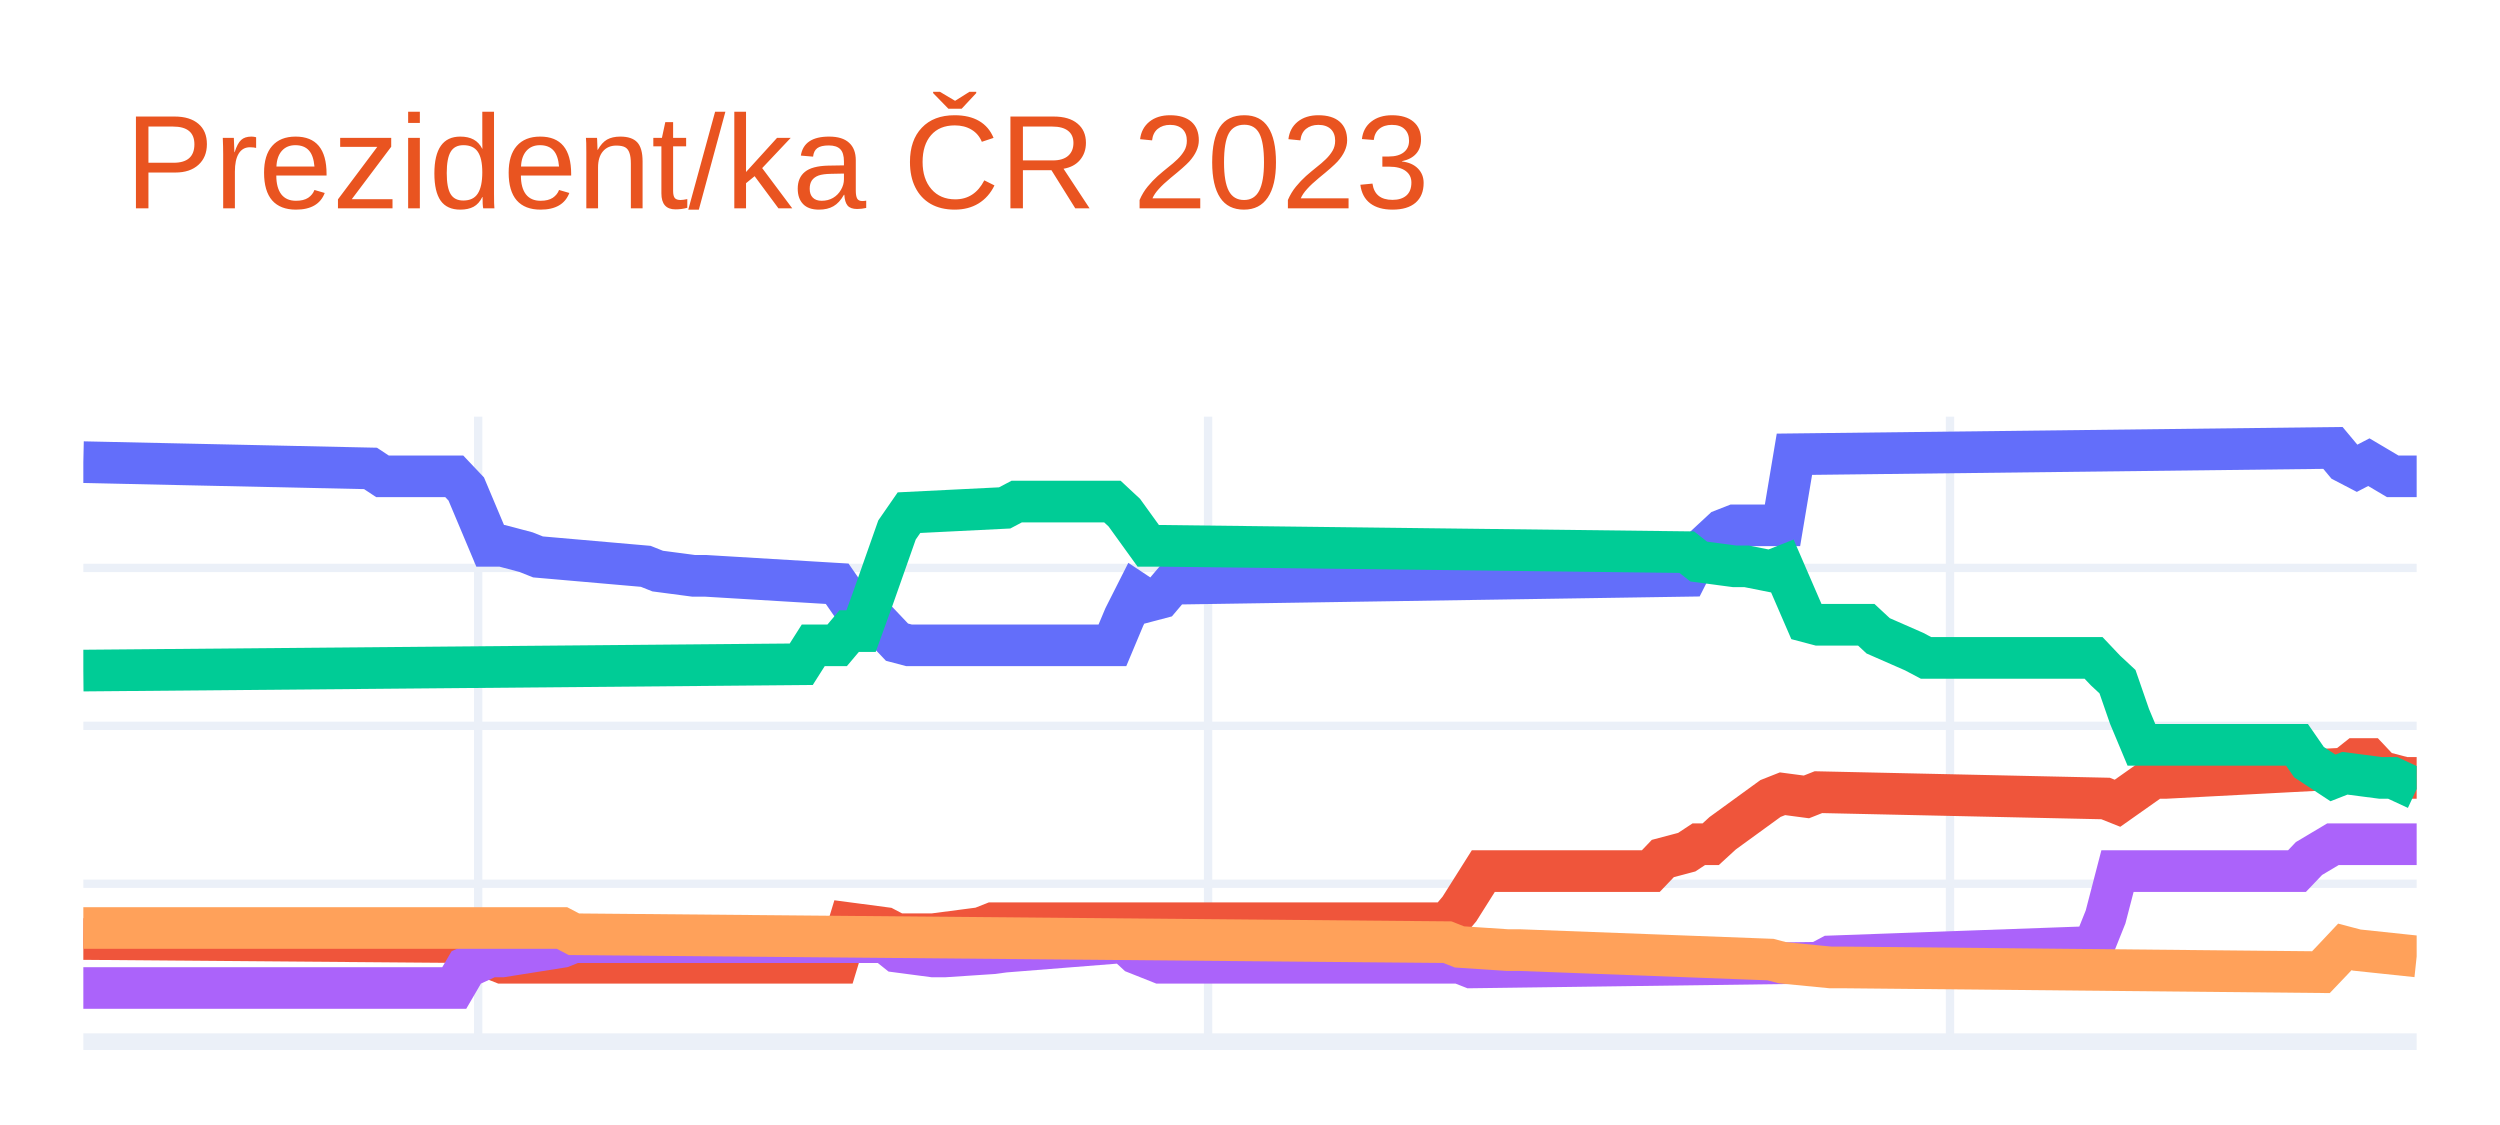
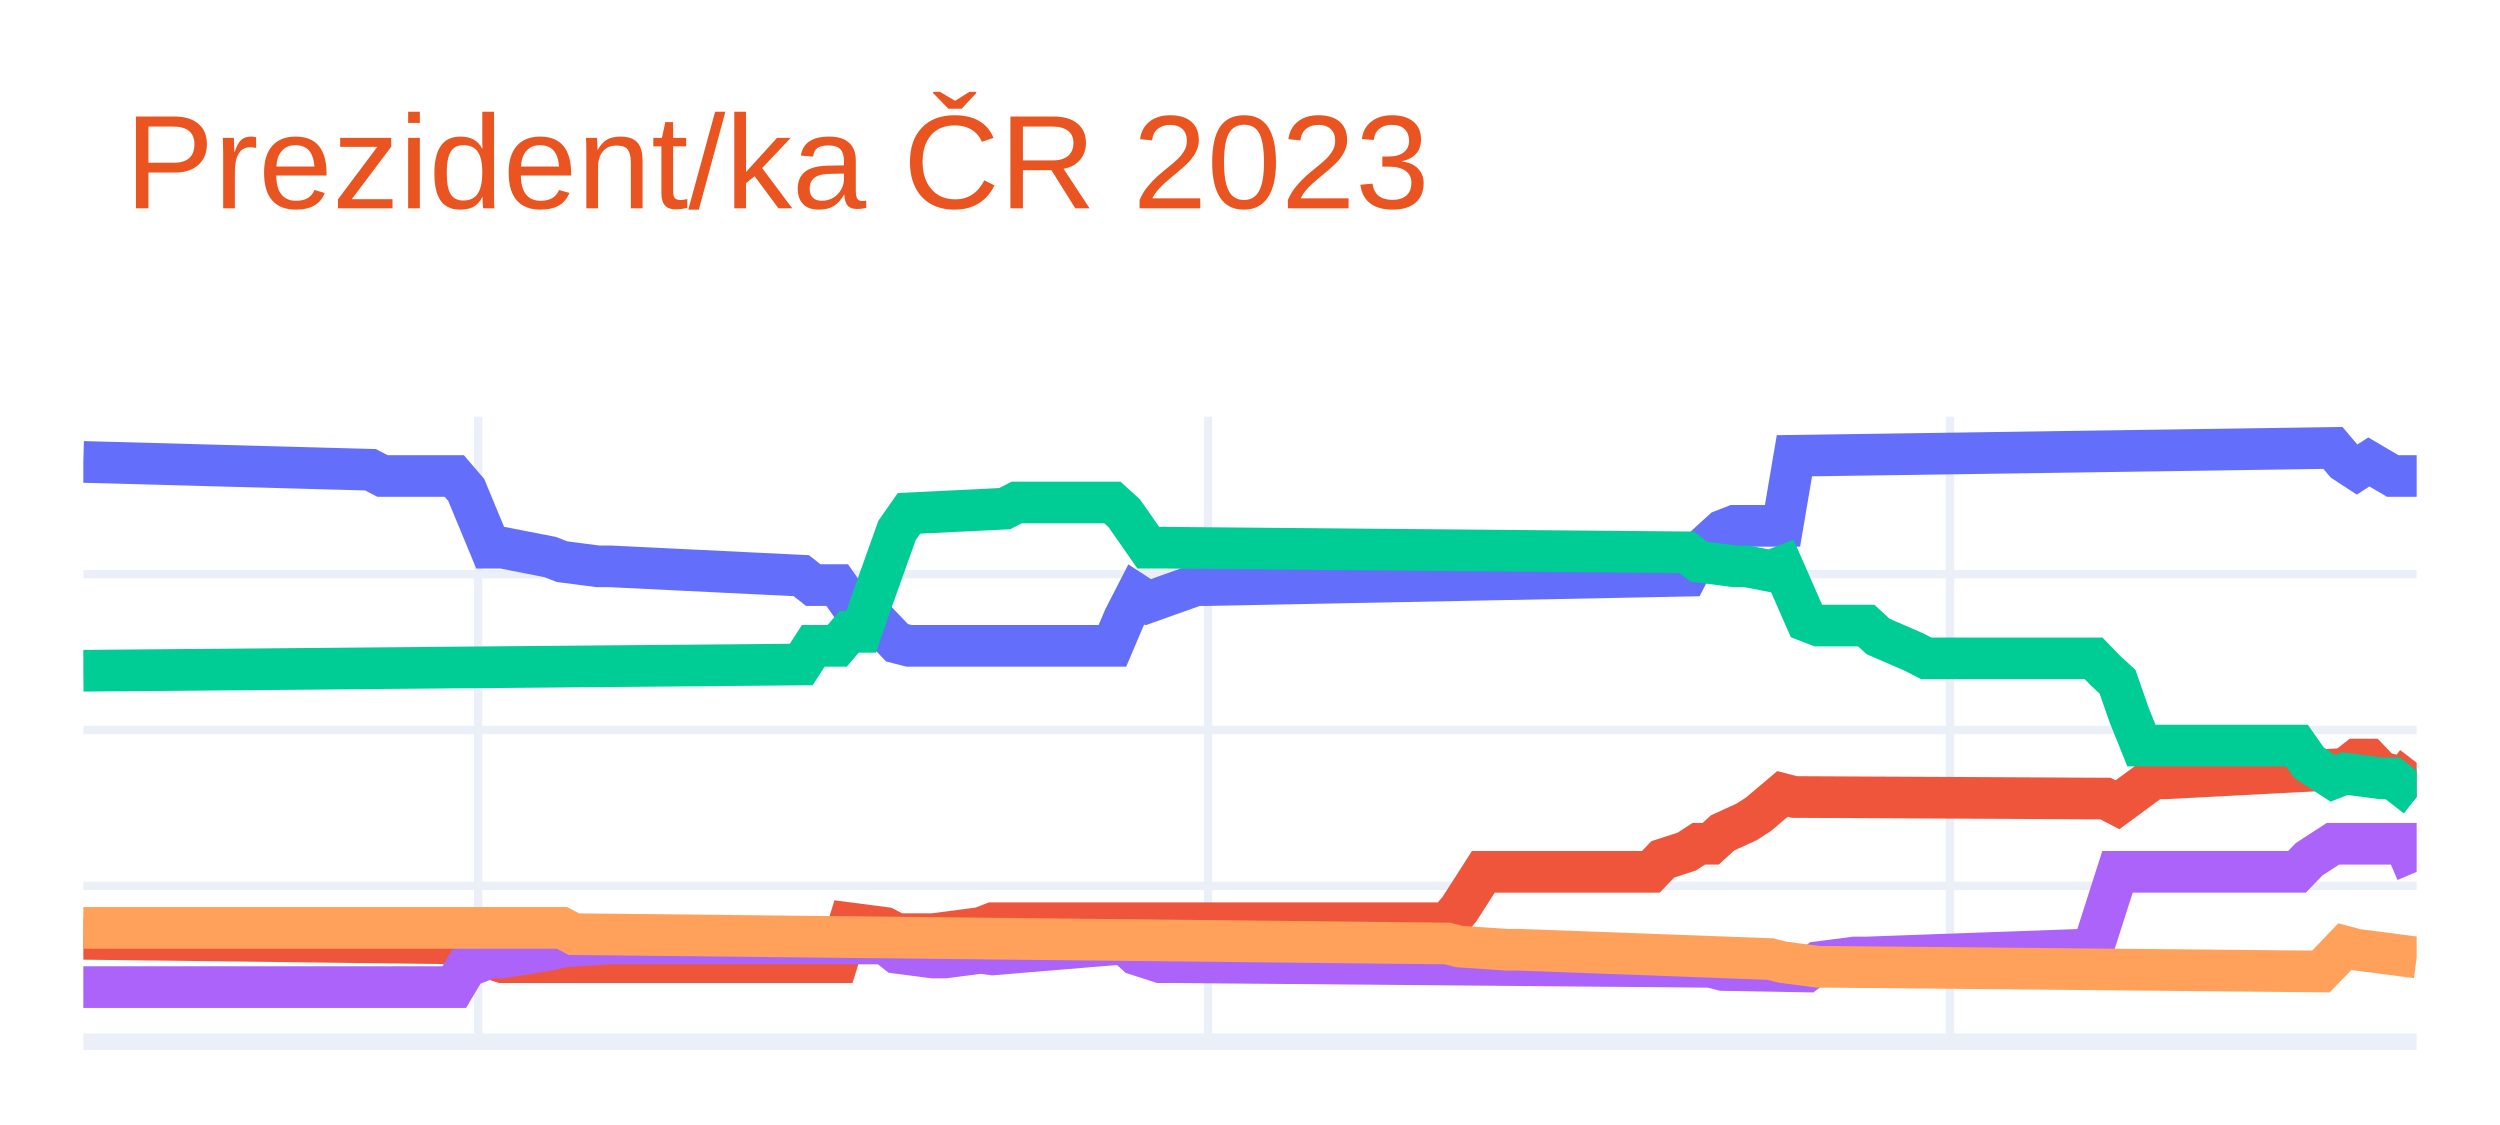
<svg xmlns="http://www.w3.org/2000/svg" class="main-svg" width="300" height="135" style="" viewBox="0 0 300 135">
  <rect x="0" y="0" width="300" height="135" style="fill: rgb(255, 255, 255); fill-opacity: 1;" />
-   <defs id="defs-f1fb64">
+   <defs id="defs-71b34e">
    <g class="clips">
-       <clipPath id="clipf1fb64xyplot" class="plotclip">
+       <clipPath id="clip71b34exyplot" class="plotclip">
        <rect width="280" height="75" />
      </clipPath>
-       <clipPath class="axesclip" id="clipf1fb64x">
+       <clipPath class="axesclip" id="clip71b34ex">
        <rect x="10" y="0" width="280" height="135" />
      </clipPath>
-       <clipPath class="axesclip" id="clipf1fb64y">
+       <clipPath class="axesclip" id="clip71b34ey">
        <rect x="0" y="50" width="300" height="75" />
      </clipPath>
-       <clipPath class="axesclip" id="clipf1fb64xy">
+       <clipPath class="axesclip" id="clip71b34exy">
        <rect x="10" y="50" width="280" height="75" />
      </clipPath>
    </g>
    <g class="gradients" />
    <g class="patterns" />
  </defs>
  <g class="bglayer" />
  <g class="layer-below">
    <g class="imagelayer" />
    <g class="shapelayer" />
  </g>
  <g class="cartesianlayer">
    <g class="subplot xy">
      <g class="layer-subplot">
        <g class="shapelayer" />
        <g class="imagelayer" />
      </g>
      <g class="minor-gridlayer">
        <g class="x" />
        <g class="y" />
      </g>
      <g class="gridlayer">
        <g class="x">
          <path class="xgrid crisp" transform="translate(57.38,0)" d="M0,50v75" style="stroke: rgb(235, 240, 248); stroke-opacity: 1; stroke-width: 1px;" />
          <path class="xgrid crisp" transform="translate(144.97,0)" d="M0,50v75" style="stroke: rgb(235, 240, 248); stroke-opacity: 1; stroke-width: 1px;" />
          <path class="xgrid crisp" transform="translate(234,0)" d="M0,50v75" style="stroke: rgb(235, 240, 248); stroke-opacity: 1; stroke-width: 1px;" />
        </g>
        <g class="y">
-           <path class="ygrid crisp" transform="translate(0,106.05)" d="M10,0h280" style="stroke: rgb(235, 240, 248); stroke-opacity: 1; stroke-width: 1px;" />
-           <path class="ygrid crisp" transform="translate(0,87.1)" d="M10,0h280" style="stroke: rgb(235, 240, 248); stroke-opacity: 1; stroke-width: 1px;" />
-           <path class="ygrid crisp" transform="translate(0,68.15)" d="M10,0h280" style="stroke: rgb(235, 240, 248); stroke-opacity: 1; stroke-width: 1px;" />
+           <path class="ygrid crisp" transform="translate(0,106.3)" d="M10,0h280" style="stroke: rgb(235, 240, 248); stroke-opacity: 1; stroke-width: 1px;" />
+           <path class="ygrid crisp" transform="translate(0,87.6)" d="M10,0h280" style="stroke: rgb(235, 240, 248); stroke-opacity: 1; stroke-width: 1px;" />
+           <path class="ygrid crisp" transform="translate(0,68.9)" d="M10,0h280" style="stroke: rgb(235, 240, 248); stroke-opacity: 1; stroke-width: 1px;" />
        </g>
      </g>
      <g class="zerolinelayer">
        <path class="yzl zl crisp" transform="translate(0,125)" d="M10,0h280" style="stroke: rgb(235, 240, 248); stroke-opacity: 1; stroke-width: 2px;" />
      </g>
      <path class="xlines-below" />
      <path class="ylines-below" />
      <g class="overlines-below" />
      <g class="xaxislayer-below" />
      <g class="yaxislayer-below" />
      <g class="overaxes-below" />
-       <g class="plot" transform="translate(10,50)" clip-path="url(#clipf1fb64xyplot)">
+       <g class="plot" transform="translate(10,50)" clip-path="url(#clip71b34exyplot)">
        <g class="scatterlayer mlayer">
-           <g class="trace scatter tracee66a50" style="stroke-miterlimit: 2; opacity: 1;">
+           <g class="trace scatter trace768260" style="stroke-miterlimit: 2; opacity: 1;">
            <g class="fills" />
            <g class="errorbars" />
            <g class="lines">
-               <path class="js-line" d="M0,5.46L34.46,6.21L35.9,7.16L44.51,7.16L45.95,8.68L48.82,15.5L50.26,15.5L53.13,16.26L54.56,16.83L67.49,17.96L68.92,18.53L73.23,19.1L74.67,19.1L90.46,20.05L91.9,22.13L93.33,22.13L94.77,24.03L97.64,27.06L99.08,27.44L123.49,27.44L124.92,24.03L126.36,21.18L127.79,22.13L129.23,21.75L130.67,20.05L192.41,19.1L193.85,16.26L196.72,13.6L198.15,13.04L203.9,13.04L205.33,4.51L269.95,3.75L271.38,5.46L272.82,6.21L274.26,5.46L277.13,7.16L278.56,7.16L280,7.16" style="vector-effect: non-scaling-stroke; fill: none; stroke: rgb(99, 110, 250); stroke-opacity: 1; stroke-width: 5px; opacity: 1;" />
+               <path class="js-line" d="M0,5.43L34.46,6.37L35.9,7.12L44.51,7.12L45.95,8.8L48.82,15.72L50.26,15.72L56,16.84L57.44,17.4L61.74,17.96L63.18,17.96L86.15,19.08L87.59,20.21L90.46,20.21L91.9,22.26L93.33,22.26L94.77,24.13L97.64,27.13L99.08,27.5L123.49,27.5L124.92,24.13L126.36,21.33L127.79,22.26L133.54,20.21L134.97,20.21L192.41,19.08L193.85,16.28L196.72,13.66L198.15,13.1L203.9,13.1L205.33,4.69L269.95,3.75L271.38,5.43L272.82,6.37L274.26,5.43L277.13,7.12L278.56,7.12L280,7.12" style="vector-effect: non-scaling-stroke; fill: none; stroke: rgb(99, 110, 250); stroke-opacity: 1; stroke-width: 5px; opacity: 1;" />
            </g>
            <g class="points" />
            <g class="text" />
          </g>
-           <g class="trace scatter trace3aaf62" style="stroke-miterlimit: 2; opacity: 1;">
+           <g class="trace scatter trace94cfd8" style="stroke-miterlimit: 2; opacity: 1;">
            <g class="fills" />
            <g class="errorbars" />
            <g class="lines">
-               <path class="js-line" d="M0,62.68L45.95,63.06L47.38,64.39L50.26,65.53L51.69,65.53L90.46,65.53L91.9,60.79L96.21,61.36L97.64,62.11L100.51,62.11L101.95,62.11L107.69,61.36L109.13,60.79L163.69,60.79L165.13,59.08L168,54.53L169.44,54.53L188.1,54.53L189.54,53.02L192.41,52.26L193.85,51.31L195.28,51.31L196.72,49.99L202.46,45.82L203.9,45.25L206.77,45.63L208.21,45.06L242.67,45.82L244.1,46.39L248.41,43.35L249.85,43.35L271.38,42.22L272.82,41.08L274.26,41.08L275.69,42.6L278.56,43.35L280,43.35" style="vector-effect: non-scaling-stroke; fill: none; stroke: rgb(239, 85, 59); stroke-opacity: 1; stroke-width: 5px; opacity: 1;" />
+               <path class="js-line" d="M0,62.66L45.95,63.22L47.38,64.53L50.26,65.46L51.69,65.46L90.46,65.46L91.9,60.79L96.21,61.35L97.64,62.1L100.51,62.1L101.95,62.1L107.69,61.35L109.13,60.79L163.69,60.79L165.13,59.1L168,54.62L169.44,54.62L188.1,54.62L189.54,53.12L192.41,52.19L193.85,51.25L195.28,51.25L196.72,49.94L199.59,48.63L201.03,47.7L203.9,45.27L205.33,45.64L242.67,45.83L244.1,46.57L248.41,43.4L249.85,43.4L271.38,42.27L272.82,41.15L274.26,41.15L275.69,42.65L278.56,43.4L280,41.53" style="vector-effect: non-scaling-stroke; fill: none; stroke: rgb(239, 85, 59); stroke-opacity: 1; stroke-width: 5px; opacity: 1;" />
            </g>
            <g class="points" />
            <g class="text" />
          </g>
-           <g class="trace scatter trace9ad2b7" style="stroke-miterlimit: 2; opacity: 1;">
+           <g class="trace scatter tracee40046" style="stroke-miterlimit: 2; opacity: 1;">
            <g class="fills" />
            <g class="errorbars" />
            <g class="lines">
-               <path class="js-line" d="M0,30.47L86.15,29.71L87.59,27.44L90.46,27.44L91.9,25.73L93.33,25.73L94.77,21.75L97.64,13.6L99.08,11.52L110.56,10.95L112,10.19L123.49,10.19L124.92,11.52L127.79,15.5L129.23,15.5L192.41,16.26L193.85,17.39L198.15,17.96L199.59,17.96L202.46,18.53L203.9,17.96L206.77,24.59L208.21,24.97L213.95,24.97L215.38,26.3L219.69,28.19L221.13,28.95L241.23,28.95L242.67,30.47L244.1,31.8L245.54,35.96L246.97,39.38L248.41,39.38L265.64,39.38L267.08,41.46L269.95,43.35L271.38,42.79L275.69,43.35L277.13,43.35L280,44.68" style="vector-effect: non-scaling-stroke; fill: none; stroke: rgb(0, 204, 150); stroke-opacity: 1; stroke-width: 5px; opacity: 1;" />
+               <path class="js-line" d="M0,30.49L86.15,29.74L87.59,27.5L90.46,27.5L91.9,25.82L93.33,25.82L94.77,21.7L97.64,13.66L99.08,11.6L110.56,11.04L112,10.3L123.49,10.3L124.92,11.6L127.79,15.72L129.23,15.72L192.41,16.28L193.85,17.4L198.15,17.96L199.59,17.96L202.46,18.52L203.9,17.96L206.77,24.51L208.21,25.07L213.95,25.07L215.38,26.38L219.69,28.25L221.13,29L241.23,29L242.67,30.49L244.1,31.8L245.54,35.92L246.97,39.47L248.41,39.47L265.64,39.47L267.08,41.53L269.95,43.4L271.38,42.83L275.69,43.4L277.13,43.4L280,45.64" style="vector-effect: non-scaling-stroke; fill: none; stroke: rgb(0, 204, 150); stroke-opacity: 1; stroke-width: 5px; opacity: 1;" />
            </g>
            <g class="points" />
            <g class="text" />
          </g>
-           <g class="trace scatter tracec66b17" style="stroke-miterlimit: 2; opacity: 1;">
+           <g class="trace scatter trace31d5a6" style="stroke-miterlimit: 2; opacity: 1;">
            <g class="fills" />
            <g class="errorbars" />
            <g class="lines">
-               <path class="js-line" d="M0,68.56L44.51,68.56L45.95,66.09L48.82,64.77L50.26,64.77L57.44,63.63L58.87,63.06L96.21,63.06L97.64,64.2L101.95,64.77L103.38,64.77L109.13,64.39L110.56,64.2L124.92,63.06L126.36,64.39L129.23,65.53L130.67,65.53L165.13,65.53L166.56,66.09L208.21,65.53L209.64,64.77L241.23,63.63L242.67,60.03L244.1,54.53L245.54,54.53L265.64,54.53L267.08,53.02L269.95,51.31L271.38,51.31L280,51.31" style="vector-effect: non-scaling-stroke; fill: none; stroke: rgb(171, 99, 250); stroke-opacity: 1; stroke-width: 5px; opacity: 1;" />
+               <path class="js-line" d="M0,68.45L44.51,68.45L45.95,66.02L48.82,64.9L50.26,64.9L56,63.97L57.44,63.59L63.18,63.22L64.62,63.22L96.21,63.22L97.64,64.34L101.95,64.9L103.38,64.9L107.69,64.34L109.13,64.53L124.92,63.22L126.36,64.53L129.23,65.46L130.67,65.46L195.28,66.02L196.72,66.4L206.77,66.58L208.21,65.46L212.51,64.9L213.95,64.9L239.79,63.97L241.23,63.59L244.1,54.62L245.54,54.62L265.64,54.62L267.08,53.12L269.95,51.25L271.38,51.25L278.56,51.25L280,54.62" style="vector-effect: non-scaling-stroke; fill: none; stroke: rgb(171, 99, 250); stroke-opacity: 1; stroke-width: 5px; opacity: 1;" />
            </g>
            <g class="points" />
            <g class="text" />
          </g>
-           <g class="trace scatter tracee35512" style="stroke-miterlimit: 2; opacity: 1;">
+           <g class="trace scatter tracec1ef32" style="stroke-miterlimit: 2; opacity: 1;">
            <g class="fills" />
            <g class="errorbars" />
            <g class="lines">
-               <path class="js-line" d="M0,61.36L57.44,61.36L58.87,62.11L163.69,63.06L165.13,63.63L170.87,64.01L172.31,64.01L202.46,65.15L203.9,65.53L209.64,66.09L211.08,66.09L268.51,66.66L269.95,65.15L271.38,63.63L272.82,64.01L280,64.77" style="vector-effect: non-scaling-stroke; fill: none; stroke: rgb(255, 161, 90); stroke-opacity: 1; stroke-width: 5px; opacity: 1;" />
+               <path class="js-line" d="M0,61.35L57.44,61.35L58.87,62.1L163.69,63.22L165.13,63.59L170.87,63.97L172.31,63.97L202.46,65.09L203.9,65.46L208.21,66.02L209.64,66.02L268.51,66.58L269.95,65.09L271.38,63.59L272.82,63.97L280,64.9" style="vector-effect: non-scaling-stroke; fill: none; stroke: rgb(255, 161, 90); stroke-opacity: 1; stroke-width: 5px; opacity: 1;" />
            </g>
            <g class="points" />
            <g class="text" />
          </g>
        </g>
      </g>
      <g class="overplot" />
      <path class="xlines-above crisp" d="M0,0" style="fill: none;" />
      <path class="ylines-above crisp" d="M0,0" style="fill: none;" />
      <g class="overlines-above" />
      <g class="xaxislayer-above" />
      <g class="yaxislayer-above" />
      <g class="overaxes-above" />
    </g>
  </g>
  <g class="polarlayer" />
  <g class="smithlayer" />
  <g class="ternarylayer" />
  <g class="geolayer" />
  <g class="funnelarealayer" />
  <g class="pielayer" />
  <g class="iciclelayer" />
  <g class="treemaplayer" />
  <g class="sunburstlayer" />
  <g class="glimages" />
-   <defs id="topdefs-f1fb64">
+   <defs id="topdefs-71b34e">
    <g class="clips" />
  </defs>
  <g class="layer-above">
    <g class="imagelayer" />
    <g class="shapelayer" />
  </g>
  <g class="infolayer">
    <g class="g-gtitle">
      <text class="gtitle" x="15" y="25" text-anchor="start" dy="0em" style="font-family: Ubuntu, verdana, arial, sans-serif; font-size: 16px; fill: rgb(233, 84, 32); opacity: 1; font-weight: normal; white-space: pre;">Prezident/ka ČR 2023</text>
    </g>
    <g class="g-xtitle" />
    <g class="g-ytitle" />
  </g>
</svg>
